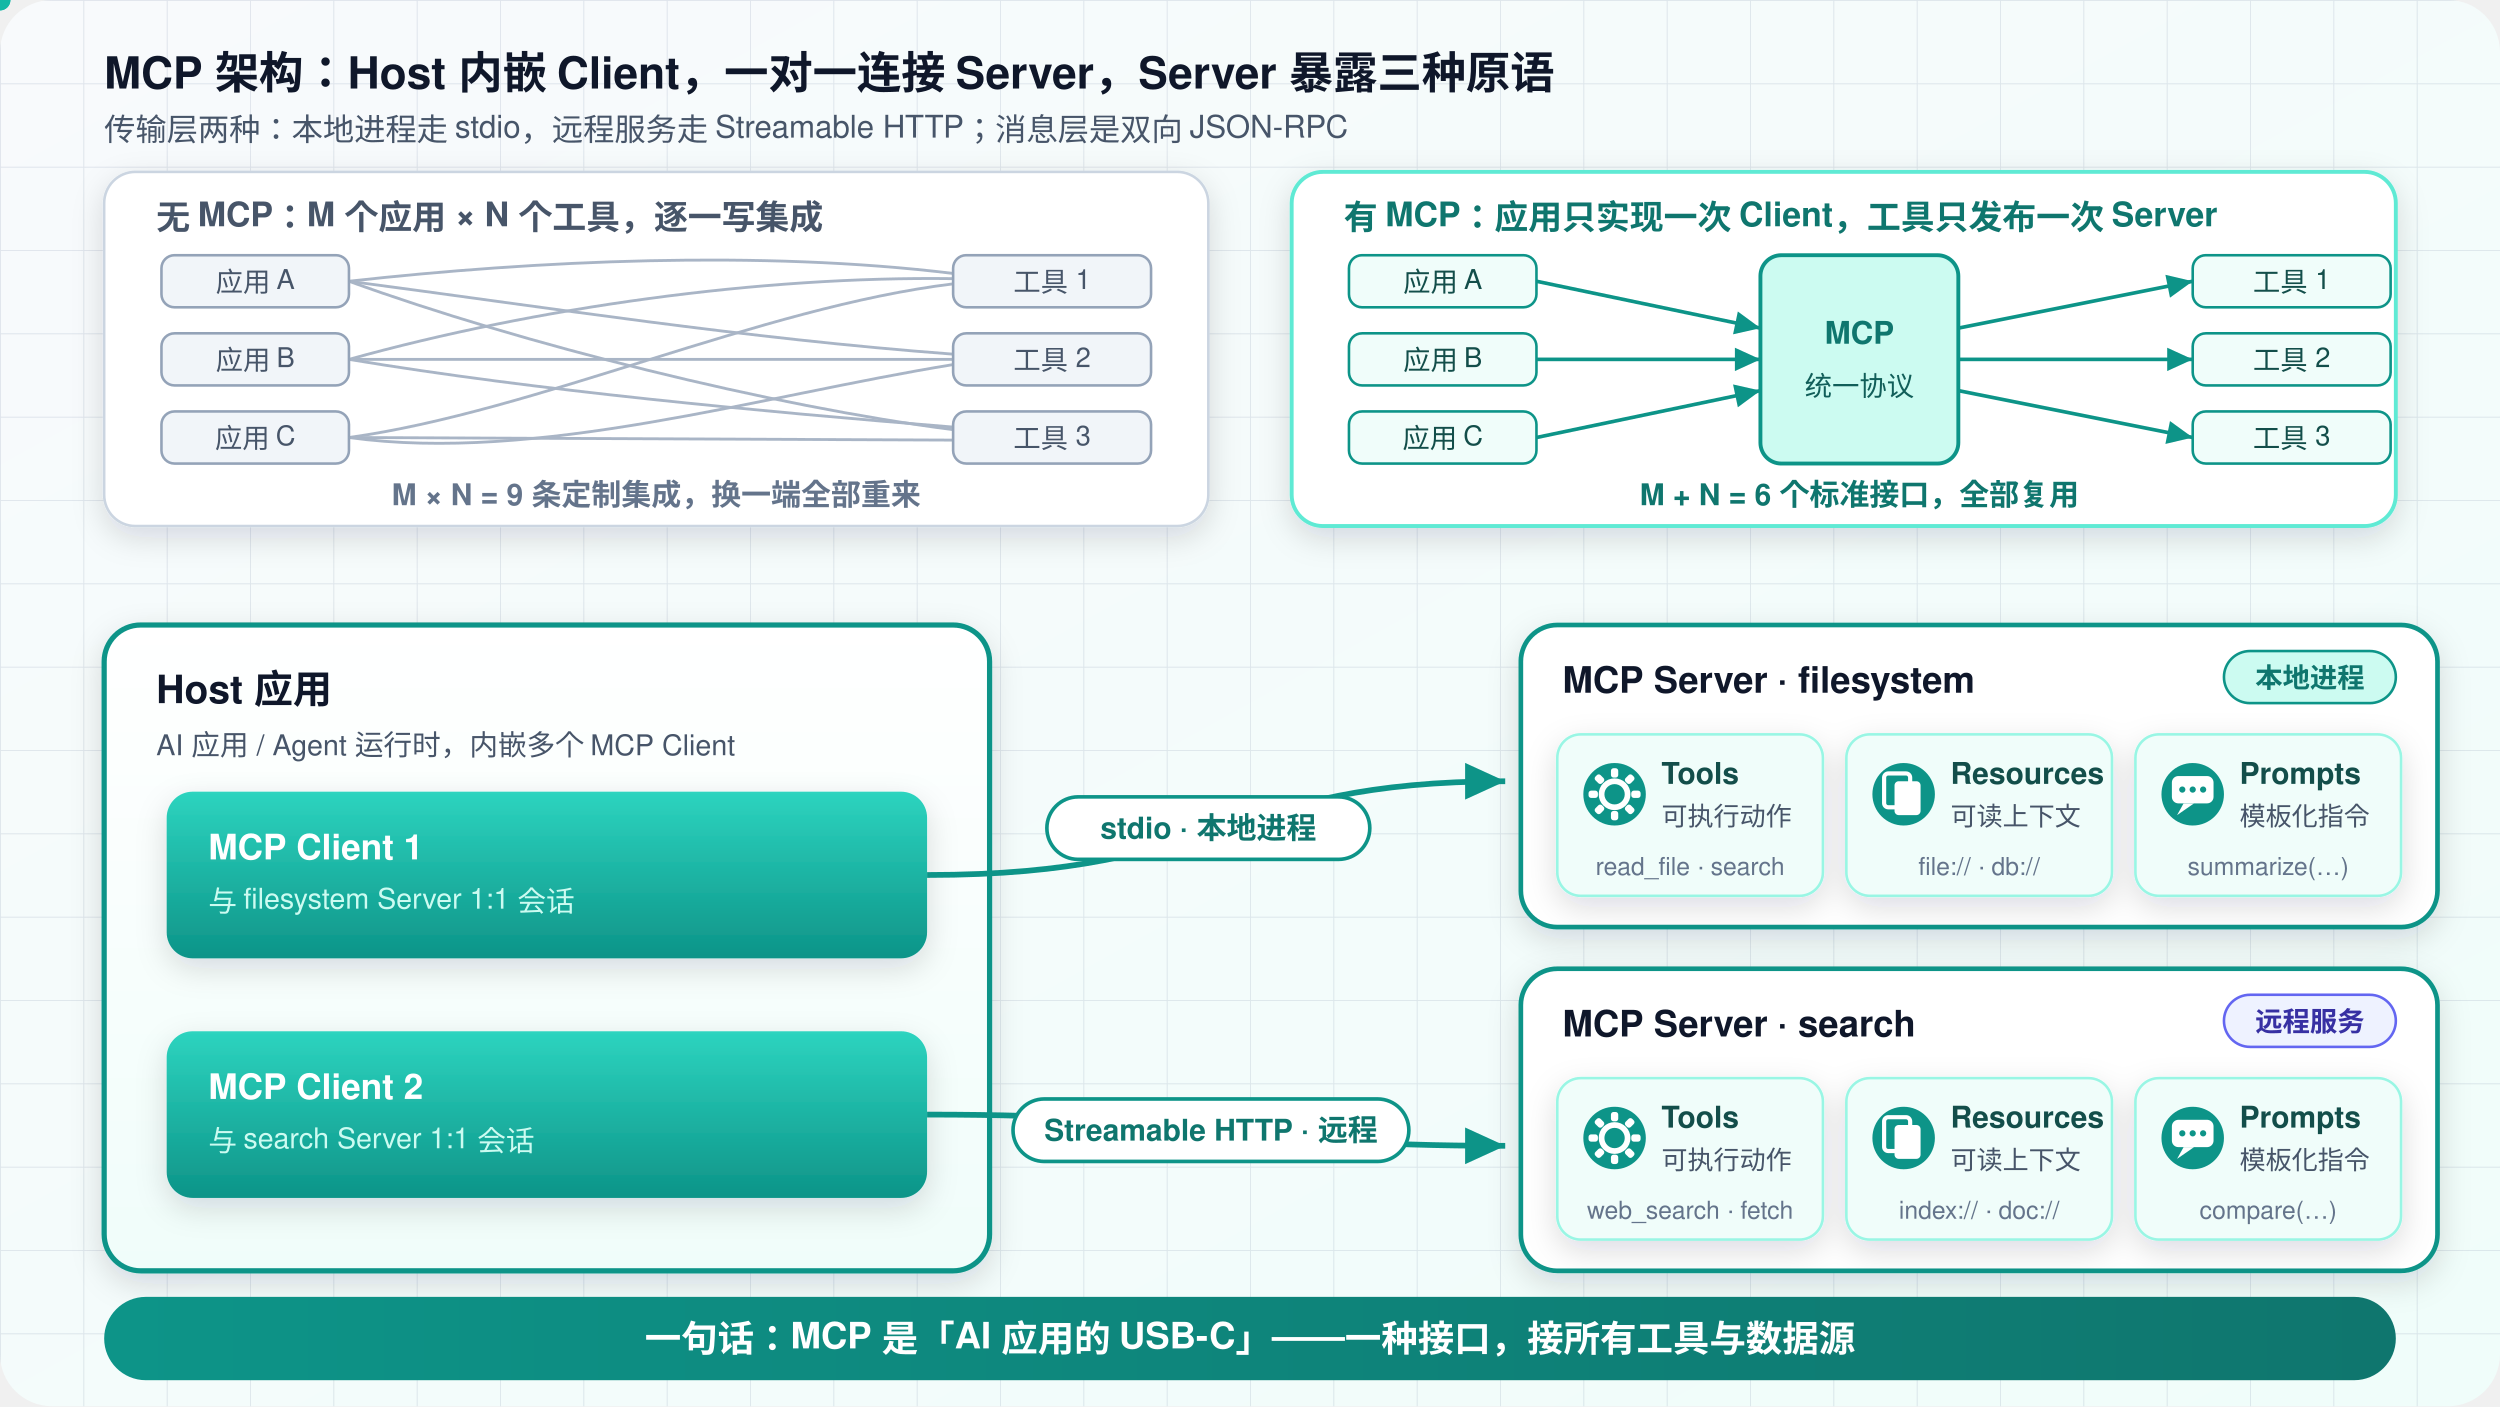
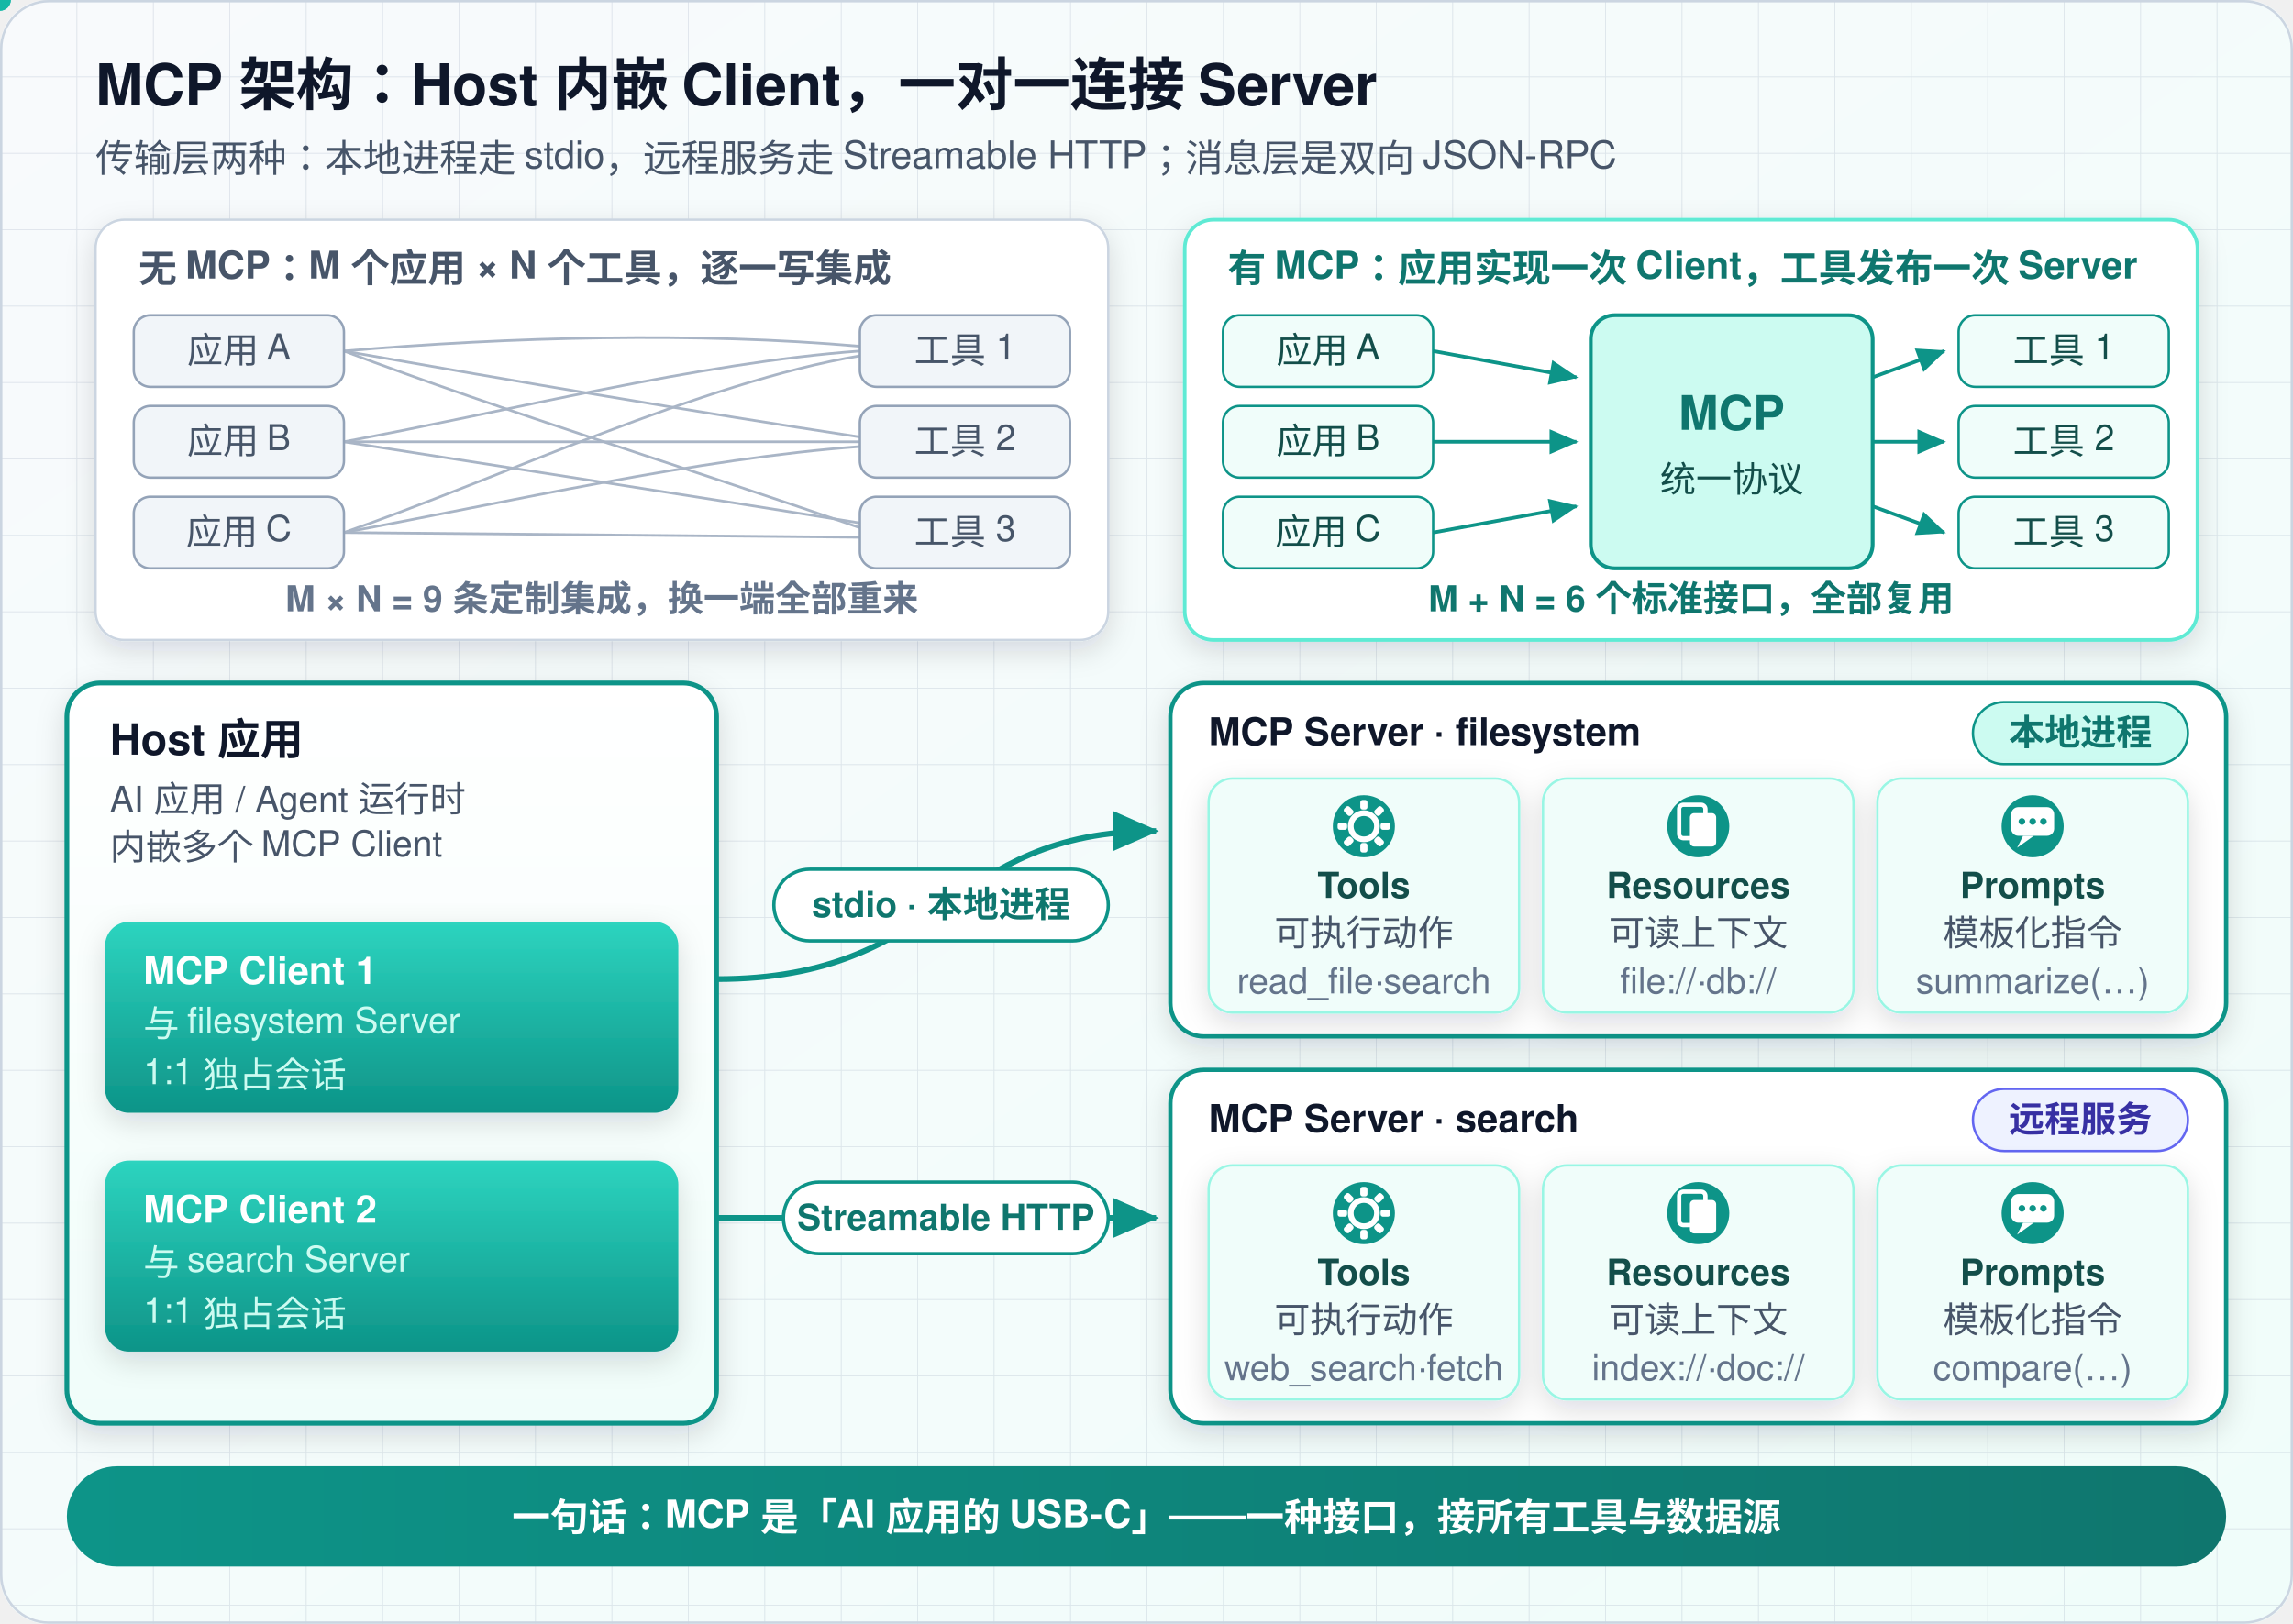
- <svg xmlns="http://www.w3.org/2000/svg" viewBox="0 0 960 540" width="960" height="540" font-family="-apple-system,Segoe UI,Helvetica,Arial,sans-serif" font-size="13" role="img" aria-label="MCP 架构图：Host 应用内嵌两个 MCP Client，经 stdio 与 Streamable HTTP 一对一连接两个 MCP Server，Server 暴露 Tools、Resources、Prompts 三种原语；顶部对比无 MCP 时 M 乘 N 与有 MCP 时 M 加 N">
+ <svg xmlns="http://www.w3.org/2000/svg" viewBox="0 0 960 680" width="960" height="680" font-family="-apple-system,Segoe UI,Helvetica,Arial,sans-serif" font-size="15" role="img" aria-label="MCP 架构图：Host 应用内嵌两个 MCP Client，经 stdio 与 Streamable HTTP 一对一连接两个 MCP Server，Server 暴露 Tools、Resources、Prompts 三种原语；顶部对比无 MCP 时 M 乘 N 与有 MCP 时 M 加 N">
  <defs>
    <linearGradient id="bg" x1="0" y1="0" x2="1" y2="1">
      <stop offset="0%" stop-color="#f8fafc" />
      <stop offset="100%" stop-color="#f0fdfa" />
    </linearGradient>
    <linearGradient id="gHost" x1="0" y1="0" x2="0" y2="1">
      <stop offset="0%" stop-color="#ffffff" />
      <stop offset="100%" stop-color="#f0fdfa" />
    </linearGradient>
    <linearGradient id="gClient" x1="0" y1="0" x2="0" y2="1">
      <stop offset="0%" stop-color="#2dd4bf" />
      <stop offset="100%" stop-color="#0d9488" />
    </linearGradient>
    <linearGradient id="gBanner" x1="0" y1="0" x2="1" y2="0">
      <stop offset="0%" stop-color="#0d9488" />
      <stop offset="100%" stop-color="#0f766e" />
    </linearGradient>
    <filter id="sh" x="-20%" y="-20%" width="140%" height="140%">
      <feDropShadow dx="0" dy="4" stdDeviation="6" flood-color="#0f172a" flood-opacity="0.14" />
    </filter>
-     <marker id="arrTeal" markerWidth="10" markerHeight="10" refX="7" refY="3.2" orient="auto">
-       <path d="M0,0 L7,3.2 L0,6.4 z" fill="#0d9488" />
+     <marker id="arrTeal" markerWidth="11" markerHeight="11" refX="7.5" refY="3.5" orient="auto">
+       <path d="M0,0 L8,3.5 L0,7 z" fill="#0d9488" />
    </marker>
    <pattern id="grid" width="32" height="32" patternUnits="userSpaceOnUse">
      <path d="M32 0 L0 0 0 32" fill="none" stroke="#94a3b8" stroke-width="0.7" opacity="0.25" />
    </pattern>
  </defs>
-   <rect width="960" height="540" rx="20" fill="url(#bg)" />
-   <rect width="960" height="540" rx="20" fill="url(#grid)" />
-   <text x="40" y="34" font-size="17" font-weight="700" fill="#0f172a">MCP 架构：Host 内嵌 Client，一对一连接 Server，Server 暴露三种原语</text>
-   <text x="40" y="54" font-size="12" fill="#475569">传输层两种：本地进程走 stdio，远程服务走 Streamable HTTP；消息层是双向 JSON-RPC</text>
-   <g>
-     <rect x="40" y="66" width="424" height="136" rx="12" fill="#ffffff" stroke="#cbd5e1" filter="url(#sh)" />
-     <text x="60" y="88" font-size="13" font-weight="700" fill="#475569">无 MCP：M 个应用 × N 个工具，逐一写集成</text>
+   <rect width="960" height="680" rx="20" fill="url(#bg)" />
+   <rect width="960" height="680" rx="20" fill="url(#grid)" />
+   <rect x="0.5" y="0.5" width="959" height="679" rx="20" fill="none" stroke="#cbd5e1" />
+   <text x="40" y="44" font-size="24" font-weight="700" fill="#0f172a">MCP 架构：Host 内嵌 Client，一对一连接 Server</text>
+   <text x="40" y="72" font-size="16" fill="#475569">传输层两种：本地进程走 stdio，远程服务走 Streamable HTTP；消息层是双向 JSON-RPC</text>
+   <g>
+     <rect x="40" y="92" width="424" height="176" rx="12" fill="#ffffff" stroke="#cbd5e1" filter="url(#sh)" />
+     <text x="58" y="118" font-size="16" font-weight="700" fill="#475569">无 MCP：M 个应用 × N 个工具，逐一写集成</text>
    <g fill="#f1f5f9" stroke="#94a3b8">
-       <rect x="62" y="98" width="72" height="20" rx="5" />
-       <rect x="62" y="128" width="72" height="20" rx="5" />
-       <rect x="62" y="158" width="72" height="20" rx="5" />
-       <rect x="366" y="98" width="76" height="20" rx="5" />
-       <rect x="366" y="128" width="76" height="20" rx="5" />
-       <rect x="366" y="158" width="76" height="20" rx="5" />
-     </g>
-     <g font-size="10.5" fill="#475569">
-       <text x="98" y="112" text-anchor="middle">应用 A</text>
-       <text x="98" y="142" text-anchor="middle">应用 B</text>
-       <text x="98" y="172" text-anchor="middle">应用 C</text>
-       <text x="404" y="112" text-anchor="middle">工具 1</text>
-       <text x="404" y="142" text-anchor="middle">工具 2</text>
-       <text x="404" y="172" text-anchor="middle">工具 3</text>
+       <rect x="56" y="132" width="88" height="30" rx="7" />
+       <rect x="56" y="170" width="88" height="30" rx="7" />
+       <rect x="56" y="208" width="88" height="30" rx="7" />
+       <rect x="360" y="132" width="88" height="30" rx="7" />
+       <rect x="360" y="170" width="88" height="30" rx="7" />
+       <rect x="360" y="208" width="88" height="30" rx="7" />
    </g>
    <g stroke="#94a3b8" stroke-width="1.1" fill="none" opacity="0.8">
-       <path d="M134 108 C 206 100, 292 96, 366 105" />
-       <path d="M134 108 C 210 118, 286 130, 366 136" />
-       <path d="M134 108 C 200 132, 296 156, 366 165" />
-       <path d="M134 138 C 206 118, 292 106, 366 107" />
-       <path d="M134 138 L 366 138" />
-       <path d="M134 138 C 206 150, 292 158, 366 164" />
-       <path d="M134 168 C 206 178, 292 152, 366 140" />
-       <path d="M134 168 C 206 158, 292 118, 366 109" />
-       <path d="M134 168 L 366 169" />
-     </g>
-     <text x="252" y="194" text-anchor="middle" font-size="11.5" font-weight="700" fill="#64748b">M × N = 9 条定制集成，换一端全部重来</text>
-   </g>
-   <g>
-     <rect x="496" y="66" width="424" height="136" rx="12" fill="#ffffff" stroke="#5eead4" stroke-width="1.5" filter="url(#sh)" />
-     <text x="516" y="88" font-size="13" font-weight="700" fill="#0f766e">有 MCP：应用只实现一次 Client，工具只发布一次 Server</text>
+       <path d="M144 147 C 214 141, 292 139, 360 145" />
+       <path d="M144 147 C 218 160, 288 172, 360 183" />
+       <path d="M144 147 C 210 172, 294 198, 360 221" />
+       <path d="M144 185 C 214 172, 292 152, 360 147" />
+       <path d="M144 185 L 360 185" />
+       <path d="M144 185 C 214 196, 292 208, 360 219" />
+       <path d="M144 223 C 214 210, 292 192, 360 187" />
+       <path d="M144 223 C 210 200, 294 160, 360 149" />
+       <path d="M144 223 L 360 225" />
+     </g>
+     <g font-size="15" fill="#475569" text-anchor="middle">
+       <text x="100" y="152">应用 A</text>
+       <text x="100" y="190">应用 B</text>
+       <text x="100" y="228">应用 C</text>
+       <text x="404" y="152">工具 1</text>
+       <text x="404" y="190">工具 2</text>
+       <text x="404" y="228">工具 3</text>
+     </g>
+     <text x="252" y="256" text-anchor="middle" font-size="15" font-weight="700" fill="#64748b">M × N = 9 条定制集成，换一端全部重来</text>
+   </g>
+   <g>
+     <rect x="496" y="92" width="424" height="176" rx="12" fill="#ffffff" stroke="#5eead4" stroke-width="1.5" filter="url(#sh)" />
+     <text x="514" y="118" font-size="16" font-weight="700" fill="#0f766e">有 MCP：应用实现一次 Client，工具发布一次 Server</text>
    <g fill="#f0fdfa" stroke="#0d9488">
-       <rect x="518" y="98" width="72" height="20" rx="5" />
-       <rect x="518" y="128" width="72" height="20" rx="5" />
-       <rect x="518" y="158" width="72" height="20" rx="5" />
-       <rect x="842" y="98" width="76" height="20" rx="5" />
-       <rect x="842" y="128" width="76" height="20" rx="5" />
-       <rect x="842" y="158" width="76" height="20" rx="5" />
-     </g>
-     <g font-size="10.5" fill="#134e4a">
-       <text x="554" y="112" text-anchor="middle">应用 A</text>
-       <text x="554" y="142" text-anchor="middle">应用 B</text>
-       <text x="554" y="172" text-anchor="middle">应用 C</text>
-       <text x="880" y="112" text-anchor="middle">工具 1</text>
-       <text x="880" y="142" text-anchor="middle">工具 2</text>
-       <text x="880" y="172" text-anchor="middle">工具 3</text>
-     </g>
-     <rect x="676" y="98" width="76" height="80" rx="8" fill="#ccfbf1" stroke="#0d9488" stroke-width="1.5" />
-     <text x="714" y="132" text-anchor="middle" font-size="12" font-weight="700" fill="#0f766e">MCP</text>
-     <text x="714" y="152" text-anchor="middle" font-size="10.5" fill="#115e59">统一协议</text>
-     <g stroke="#0d9488" stroke-width="1.4" fill="none">
-       <path d="M590 108 L 676 126" marker-end="url(#arrTeal)" />
-       <path d="M590 138 L 676 138" marker-end="url(#arrTeal)" />
-       <path d="M590 168 L 676 150" marker-end="url(#arrTeal)" />
-       <path d="M752 126 L 842 108" marker-end="url(#arrTeal)" />
-       <path d="M752 138 L 842 138" marker-end="url(#arrTeal)" />
-       <path d="M752 150 L 842 168" marker-end="url(#arrTeal)" />
-     </g>
-     <text x="714" y="194" text-anchor="middle" font-size="11.5" font-weight="700" fill="#0f766e">M + N = 6 个标准接口，全部复用</text>
-   </g>
-   <g>
-     <rect x="40" y="240" width="340" height="248" rx="14" fill="url(#gHost)" stroke="#0d9488" stroke-width="2" filter="url(#sh)" />
-     <text x="60" y="270" font-size="15" font-weight="700" fill="#0f172a">Host 应用</text>
-     <text x="60" y="290" font-size="11" fill="#475569">AI 应用 / Agent 运行时，内嵌多个 MCP Client</text>
+       <rect x="512" y="132" width="88" height="30" rx="7" />
+       <rect x="512" y="170" width="88" height="30" rx="7" />
+       <rect x="512" y="208" width="88" height="30" rx="7" />
+       <rect x="820" y="132" width="88" height="30" rx="7" />
+       <rect x="820" y="170" width="88" height="30" rx="7" />
+       <rect x="820" y="208" width="88" height="30" rx="7" />
+     </g>
+     <rect x="666" y="132" width="118" height="106" rx="10" fill="#ccfbf1" stroke="#0d9488" stroke-width="1.6" />
+     <g stroke="#0d9488" stroke-width="1.5" fill="none">
+       <path d="M600 147 L 660 158" marker-end="url(#arrTeal)" />
+       <path d="M600 185 L 660 185" marker-end="url(#arrTeal)" />
+       <path d="M600 223 L 660 212" marker-end="url(#arrTeal)" />
+       <path d="M784 158 L 814 147" marker-end="url(#arrTeal)" />
+       <path d="M784 185 L 814 185" marker-end="url(#arrTeal)" />
+       <path d="M784 212 L 814 223" marker-end="url(#arrTeal)" />
+     </g>
+     <g font-size="15" fill="#134e4a" text-anchor="middle">
+       <text x="556" y="152">应用 A</text>
+       <text x="556" y="190">应用 B</text>
+       <text x="556" y="228">应用 C</text>
+       <text x="864" y="152">工具 1</text>
+       <text x="864" y="190">工具 2</text>
+       <text x="864" y="228">工具 3</text>
+       <text x="725" y="180" font-size="20" font-weight="700" fill="#0f766e">MCP</text>
+       <text x="725" y="206">统一协议</text>
+     </g>
+     <text x="708" y="256" text-anchor="middle" font-size="15" font-weight="700" fill="#0f766e">M + N = 6 个标准接口，全部复用</text>
+   </g>
+   <g>
+     <rect x="28" y="286" width="272" height="310" rx="14" fill="url(#gHost)" stroke="#0d9488" stroke-width="2" filter="url(#sh)" />
+     <text x="46" y="316" font-size="18" font-weight="700" fill="#0f172a">Host 应用</text>
+     <text x="46" y="340" font-size="15" fill="#475569">AI 应用 / Agent 运行时</text>
+     <text x="46" y="360" font-size="15" fill="#475569">内嵌多个 MCP Client</text>
    <g filter="url(#sh)">
-       <rect x="64" y="304" width="292" height="64" rx="10" fill="url(#gClient)" />
-       <rect x="64" y="396" width="292" height="64" rx="10" fill="url(#gClient)" />
-     </g>
-     <text x="80" y="330" font-size="13.5" font-weight="700" fill="#ffffff">MCP Client 1</text>
-     <text x="80" y="350" font-size="11" fill="#ccfbf1">与 filesystem Server 1:1 会话</text>
-     <text x="80" y="422" font-size="13.5" font-weight="700" fill="#ffffff">MCP Client 2</text>
-     <text x="80" y="442" font-size="11" fill="#ccfbf1">与 search Server 1:1 会话</text>
-   </g>
-   <g>
-     <rect x="584" y="240" width="352" height="116" rx="14" fill="#ffffff" stroke="#0d9488" stroke-width="1.8" filter="url(#sh)" />
-     <text x="600" y="266" font-size="14" font-weight="700" fill="#0f172a">MCP Server · filesystem</text>
-     <rect x="854" y="250" width="66" height="20" rx="10" fill="#ccfbf1" stroke="#0d9488" />
-     <text x="887" y="264" text-anchor="middle" font-size="10.5" font-weight="700" fill="#0f766e">本地进程</text>
+       <rect x="44" y="386" width="240" height="80" rx="10" fill="url(#gClient)" />
+       <rect x="44" y="486" width="240" height="80" rx="10" fill="url(#gClient)" />
+     </g>
+     <text x="60" y="412" font-size="16" font-weight="700" fill="#ffffff">MCP Client 1</text>
+     <text x="60" y="434" font-size="15" fill="#ccfbf1">与 filesystem Server</text>
+     <text x="60" y="454" font-size="15" fill="#ccfbf1">1:1 独占会话</text>
+     <text x="60" y="512" font-size="16" font-weight="700" fill="#ffffff">MCP Client 2</text>
+     <text x="60" y="534" font-size="15" fill="#ccfbf1">与 search Server</text>
+     <text x="60" y="554" font-size="15" fill="#ccfbf1">1:1 独占会话</text>
+   </g>
+   <g>
+     <rect x="490" y="286" width="442" height="148" rx="14" fill="#ffffff" stroke="#0d9488" stroke-width="1.8" filter="url(#sh)" />
+     <text x="506" y="312" font-size="16" font-weight="700" fill="#0f172a">MCP Server · filesystem</text>
+     <rect x="826" y="294" width="90" height="26" rx="13" fill="#ccfbf1" stroke="#0d9488" />
+     <text x="871" y="312" text-anchor="middle" font-size="15" font-weight="700" fill="#0f766e">本地进程</text>
    <g filter="url(#sh)">
-       <rect x="598" y="282" width="102" height="62" rx="9" fill="#f0fdfa" stroke="#99f6e4" />
-       <rect x="709" y="282" width="102" height="62" rx="9" fill="#f0fdfa" stroke="#99f6e4" />
-       <rect x="820" y="282" width="102" height="62" rx="9" fill="#f0fdfa" stroke="#99f6e4" />
-     </g>
-     <circle cx="620" cy="305" r="12" fill="#0d9488" />
-     <g transform="translate(620,305)">
-       <circle r="5" fill="none" stroke="#ffffff" stroke-width="2.2" />
+       <rect x="506" y="326" width="130" height="98" rx="10" fill="#f0fdfa" stroke="#99f6e4" />
+       <rect x="646" y="326" width="130" height="98" rx="10" fill="#f0fdfa" stroke="#99f6e4" />
+       <rect x="786" y="326" width="130" height="98" rx="10" fill="#f0fdfa" stroke="#99f6e4" />
+     </g>
+     <circle cx="571" cy="346" r="13" fill="#0d9488" />
+     <g transform="translate(571,346)">
+       <circle r="5.5" fill="none" stroke="#ffffff" stroke-width="2.4" />
      <g fill="#ffffff">
-         <rect x="-1.4" y="-10" width="2.8" height="3.6" rx="1" />
-         <rect x="-1.4" y="-10" width="2.8" height="3.6" rx="1" transform="rotate(45)" />
-         <rect x="-1.4" y="-10" width="2.8" height="3.6" rx="1" transform="rotate(90)" />
-         <rect x="-1.4" y="-10" width="2.8" height="3.6" rx="1" transform="rotate(135)" />
-         <rect x="-1.4" y="-10" width="2.8" height="3.6" rx="1" transform="rotate(180)" />
-         <rect x="-1.4" y="-10" width="2.8" height="3.6" rx="1" transform="rotate(225)" />
-         <rect x="-1.4" y="-10" width="2.8" height="3.6" rx="1" transform="rotate(270)" />
-         <rect x="-1.4" y="-10" width="2.8" height="3.6" rx="1" transform="rotate(315)" />
+         <rect x="-1.5" y="-11" width="3" height="4" rx="1" />
+         <rect x="-1.5" y="-11" width="3" height="4" rx="1" transform="rotate(45)" />
+         <rect x="-1.5" y="-11" width="3" height="4" rx="1" transform="rotate(90)" />
+         <rect x="-1.5" y="-11" width="3" height="4" rx="1" transform="rotate(135)" />
+         <rect x="-1.5" y="-11" width="3" height="4" rx="1" transform="rotate(180)" />
+         <rect x="-1.5" y="-11" width="3" height="4" rx="1" transform="rotate(225)" />
+         <rect x="-1.5" y="-11" width="3" height="4" rx="1" transform="rotate(270)" />
+         <rect x="-1.5" y="-11" width="3" height="4" rx="1" transform="rotate(315)" />
      </g>
    </g>
-     <text x="638" y="301" font-size="11.5" font-weight="700" fill="#134e4a">Tools</text>
-     <text x="638" y="317" font-size="10" fill="#475569">可执行动作</text>
-     <text x="649" y="336" text-anchor="middle" font-size="9.5" fill="#64748b">read_file · search</text>
-     <circle cx="731" cy="305" r="12" fill="#0d9488" />
-     <g transform="translate(731,305)">
-       <rect x="-7.5" y="-8" width="10" height="13" rx="1.6" fill="none" stroke="#ffffff" stroke-width="1.6" />
-       <rect x="-3.5" y="-5" width="10" height="13" rx="1.6" fill="#ffffff" />
-     </g>
-     <text x="749" y="301" font-size="11.5" font-weight="700" fill="#134e4a">Resources</text>
-     <text x="749" y="317" font-size="10" fill="#475569">可读上下文</text>
-     <text x="760" y="336" text-anchor="middle" font-size="9.5" fill="#64748b">file:// · db://</text>
-     <circle cx="842" cy="305" r="12" fill="#0d9488" />
-     <g transform="translate(842,305)">
-       <rect x="-8" y="-7" width="16" height="10.5" rx="2.5" fill="#ffffff" />
-       <path d="M-3.5,3.5 L-6,8 L0.5,3.5 Z" fill="#ffffff" />
-       <circle cx="-4" cy="-1.8" r="1.2" fill="#0d9488" />
-       <circle cx="0" cy="-1.8" r="1.2" fill="#0d9488" />
-       <circle cx="4" cy="-1.8" r="1.2" fill="#0d9488" />
-     </g>
-     <text x="860" y="301" font-size="11.5" font-weight="700" fill="#134e4a">Prompts</text>
-     <text x="860" y="317" font-size="10" fill="#475569">模板化指令</text>
-     <text x="871" y="336" text-anchor="middle" font-size="9.5" fill="#64748b">summarize(…)</text>
-   </g>
-   <g>
-     <rect x="584" y="372" width="352" height="116" rx="14" fill="#ffffff" stroke="#0d9488" stroke-width="1.8" filter="url(#sh)" />
-     <text x="600" y="398" font-size="14" font-weight="700" fill="#0f172a">MCP Server · search</text>
-     <rect x="854" y="382" width="66" height="20" rx="10" fill="#eef2ff" stroke="#6366f1" />
-     <text x="887" y="396" text-anchor="middle" font-size="10.5" font-weight="700" fill="#3730a3">远程服务</text>
+     <circle cx="711" cy="346" r="13" fill="#0d9488" />
+     <g transform="translate(711,346)">
+       <rect x="-8" y="-9" width="11" height="14" rx="1.8" fill="none" stroke="#ffffff" stroke-width="1.8" />
+       <rect x="-3.5" y="-5.5" width="11" height="14" rx="1.8" fill="#ffffff" />
+     </g>
+     <circle cx="851" cy="346" r="13" fill="#0d9488" />
+     <g transform="translate(851,346)">
+       <rect x="-9" y="-8" width="18" height="12" rx="3" fill="#ffffff" />
+       <path d="M-4,4 L-6.5,9 L0.5,4 Z" fill="#ffffff" />
+       <circle cx="-4.5" cy="-2" r="1.4" fill="#0d9488" />
+       <circle cx="0" cy="-2" r="1.4" fill="#0d9488" />
+       <circle cx="4.5" cy="-2" r="1.4" fill="#0d9488" />
+     </g>
+     <g text-anchor="middle">
+       <text x="571" y="376" font-size="15" font-weight="700" fill="#134e4a">Tools</text>
+       <text x="571" y="396" font-size="15" fill="#475569">可执行动作</text>
+       <text x="571" y="416" font-size="15" fill="#64748b">read_file·search</text>
+       <text x="711" y="376" font-size="15" font-weight="700" fill="#134e4a">Resources</text>
+       <text x="711" y="396" font-size="15" fill="#475569">可读上下文</text>
+       <text x="711" y="416" font-size="15" fill="#64748b">file://·db://</text>
+       <text x="851" y="376" font-size="15" font-weight="700" fill="#134e4a">Prompts</text>
+       <text x="851" y="396" font-size="15" fill="#475569">模板化指令</text>
+       <text x="851" y="416" font-size="15" fill="#64748b">summarize(…)</text>
+     </g>
+   </g>
+   <g>
+     <rect x="490" y="448" width="442" height="148" rx="14" fill="#ffffff" stroke="#0d9488" stroke-width="1.8" filter="url(#sh)" />
+     <text x="506" y="474" font-size="16" font-weight="700" fill="#0f172a">MCP Server · search</text>
+     <rect x="826" y="456" width="90" height="26" rx="13" fill="#eef2ff" stroke="#6366f1" />
+     <text x="871" y="474" text-anchor="middle" font-size="15" font-weight="700" fill="#3730a3">远程服务</text>
    <g filter="url(#sh)">
-       <rect x="598" y="414" width="102" height="62" rx="9" fill="#f0fdfa" stroke="#99f6e4" />
-       <rect x="709" y="414" width="102" height="62" rx="9" fill="#f0fdfa" stroke="#99f6e4" />
-       <rect x="820" y="414" width="102" height="62" rx="9" fill="#f0fdfa" stroke="#99f6e4" />
-     </g>
-     <circle cx="620" cy="437" r="12" fill="#0d9488" />
-     <g transform="translate(620,437)">
-       <circle r="5" fill="none" stroke="#ffffff" stroke-width="2.2" />
+       <rect x="506" y="488" width="130" height="98" rx="10" fill="#f0fdfa" stroke="#99f6e4" />
+       <rect x="646" y="488" width="130" height="98" rx="10" fill="#f0fdfa" stroke="#99f6e4" />
+       <rect x="786" y="488" width="130" height="98" rx="10" fill="#f0fdfa" stroke="#99f6e4" />
+     </g>
+     <circle cx="571" cy="508" r="13" fill="#0d9488" />
+     <g transform="translate(571,508)">
+       <circle r="5.5" fill="none" stroke="#ffffff" stroke-width="2.4" />
      <g fill="#ffffff">
-         <rect x="-1.4" y="-10" width="2.8" height="3.6" rx="1" />
-         <rect x="-1.4" y="-10" width="2.8" height="3.6" rx="1" transform="rotate(45)" />
-         <rect x="-1.4" y="-10" width="2.8" height="3.6" rx="1" transform="rotate(90)" />
-         <rect x="-1.4" y="-10" width="2.8" height="3.6" rx="1" transform="rotate(135)" />
-         <rect x="-1.4" y="-10" width="2.8" height="3.6" rx="1" transform="rotate(180)" />
-         <rect x="-1.4" y="-10" width="2.8" height="3.6" rx="1" transform="rotate(225)" />
-         <rect x="-1.4" y="-10" width="2.8" height="3.6" rx="1" transform="rotate(270)" />
-         <rect x="-1.4" y="-10" width="2.8" height="3.6" rx="1" transform="rotate(315)" />
+         <rect x="-1.5" y="-11" width="3" height="4" rx="1" />
+         <rect x="-1.5" y="-11" width="3" height="4" rx="1" transform="rotate(45)" />
+         <rect x="-1.5" y="-11" width="3" height="4" rx="1" transform="rotate(90)" />
+         <rect x="-1.5" y="-11" width="3" height="4" rx="1" transform="rotate(135)" />
+         <rect x="-1.5" y="-11" width="3" height="4" rx="1" transform="rotate(180)" />
+         <rect x="-1.5" y="-11" width="3" height="4" rx="1" transform="rotate(225)" />
+         <rect x="-1.5" y="-11" width="3" height="4" rx="1" transform="rotate(270)" />
+         <rect x="-1.5" y="-11" width="3" height="4" rx="1" transform="rotate(315)" />
      </g>
    </g>
-     <text x="638" y="433" font-size="11.5" font-weight="700" fill="#134e4a">Tools</text>
-     <text x="638" y="449" font-size="10" fill="#475569">可执行动作</text>
-     <text x="649" y="468" text-anchor="middle" font-size="9.5" fill="#64748b">web_search · fetch</text>
-     <circle cx="731" cy="437" r="12" fill="#0d9488" />
-     <g transform="translate(731,437)">
-       <rect x="-7.5" y="-8" width="10" height="13" rx="1.6" fill="none" stroke="#ffffff" stroke-width="1.6" />
-       <rect x="-3.5" y="-5" width="10" height="13" rx="1.6" fill="#ffffff" />
-     </g>
-     <text x="749" y="433" font-size="11.5" font-weight="700" fill="#134e4a">Resources</text>
-     <text x="749" y="449" font-size="10" fill="#475569">可读上下文</text>
-     <text x="760" y="468" text-anchor="middle" font-size="9.5" fill="#64748b">index:// · doc://</text>
-     <circle cx="842" cy="437" r="12" fill="#0d9488" />
-     <g transform="translate(842,437)">
-       <rect x="-8" y="-7" width="16" height="10.5" rx="2.5" fill="#ffffff" />
-       <path d="M-3.5,3.5 L-6,8 L0.5,3.5 Z" fill="#ffffff" />
-       <circle cx="-4" cy="-1.8" r="1.2" fill="#0d9488" />
-       <circle cx="0" cy="-1.8" r="1.2" fill="#0d9488" />
-       <circle cx="4" cy="-1.8" r="1.2" fill="#0d9488" />
-     </g>
-     <text x="860" y="433" font-size="11.5" font-weight="700" fill="#134e4a">Prompts</text>
-     <text x="860" y="449" font-size="10" fill="#475569">模板化指令</text>
-     <text x="871" y="468" text-anchor="middle" font-size="9.5" fill="#64748b">compare(…)</text>
-   </g>
-   <path id="connA" d="M356 336 C 470 336, 470 300, 578 300" fill="none" stroke="#0d9488" stroke-width="2.2" marker-end="url(#arrTeal)" />
-   <path id="connB" d="M356 428 C 470 428, 470 440, 578 440" fill="none" stroke="#0d9488" stroke-width="2.2" marker-end="url(#arrTeal)" />
-   <rect x="402" y="306" width="124" height="24" rx="12" fill="#ffffff" stroke="#0d9488" stroke-width="1.4" />
-   <text x="464" y="322" text-anchor="middle" font-size="11.5" font-weight="700" fill="#0f766e">stdio · 本地进程</text>
-   <rect x="389" y="422" width="152" height="24" rx="12" fill="#ffffff" stroke="#0d9488" stroke-width="1.4" />
-   <text x="465" y="438" text-anchor="middle" font-size="11.5" font-weight="700" fill="#0f766e">Streamable HTTP · 远程</text>
-   <circle r="4" fill="#14b8a6">
-     <animateMotion dur="3s" repeatCount="indefinite" path="M356 336 C 470 336, 470 300, 578 300" />
+     <circle cx="711" cy="508" r="13" fill="#0d9488" />
+     <g transform="translate(711,508)">
+       <rect x="-8" y="-9" width="11" height="14" rx="1.8" fill="none" stroke="#ffffff" stroke-width="1.8" />
+       <rect x="-3.5" y="-5.5" width="11" height="14" rx="1.8" fill="#ffffff" />
+     </g>
+     <circle cx="851" cy="508" r="13" fill="#0d9488" />
+     <g transform="translate(851,508)">
+       <rect x="-9" y="-8" width="18" height="12" rx="3" fill="#ffffff" />
+       <path d="M-4,4 L-6.5,9 L0.5,4 Z" fill="#ffffff" />
+       <circle cx="-4.5" cy="-2" r="1.4" fill="#0d9488" />
+       <circle cx="0" cy="-2" r="1.4" fill="#0d9488" />
+       <circle cx="4.5" cy="-2" r="1.4" fill="#0d9488" />
+     </g>
+     <g text-anchor="middle">
+       <text x="571" y="538" font-size="15" font-weight="700" fill="#134e4a">Tools</text>
+       <text x="571" y="558" font-size="15" fill="#475569">可执行动作</text>
+       <text x="571" y="578" font-size="15" fill="#64748b">web_search·fetch</text>
+       <text x="711" y="538" font-size="15" font-weight="700" fill="#134e4a">Resources</text>
+       <text x="711" y="558" font-size="15" fill="#475569">可读上下文</text>
+       <text x="711" y="578" font-size="15" fill="#64748b">index://·doc://</text>
+       <text x="851" y="538" font-size="15" font-weight="700" fill="#134e4a">Prompts</text>
+       <text x="851" y="558" font-size="15" fill="#475569">模板化指令</text>
+       <text x="851" y="578" font-size="15" fill="#64748b">compare(…)</text>
+     </g>
+   </g>
+   <path id="connA" d="M300 410 C 396 410, 396 348, 484 348" fill="none" stroke="#0d9488" stroke-width="2.4" marker-end="url(#arrTeal)" />
+   <path id="connB" d="M300 510 L 484 510" fill="none" stroke="#0d9488" stroke-width="2.4" marker-end="url(#arrTeal)" />
+   <rect x="324" y="364" width="140" height="30" rx="15" fill="#ffffff" stroke="#0d9488" stroke-width="1.4" />
+   <text x="394" y="384" text-anchor="middle" font-size="15" font-weight="700" fill="#0f766e">stdio · 本地进程</text>
+   <rect x="328" y="495" width="136" height="30" rx="15" fill="#ffffff" stroke="#0d9488" stroke-width="1.4" />
+   <text x="396" y="515" text-anchor="middle" font-size="15" font-weight="700" fill="#0f766e">Streamable HTTP</text>
+   <circle r="4.5" fill="#14b8a6">
+     <animateMotion dur="3s" repeatCount="indefinite" path="M300 410 C 396 410, 396 348, 484 348" />
  </circle>
-   <circle r="4" fill="#14b8a6">
-     <animateMotion dur="4s" begin="1s" repeatCount="indefinite" path="M578 440 C 470 440, 470 428, 356 428" />
+   <circle r="4.5" fill="#14b8a6">
+     <animateMotion dur="4s" begin="1s" repeatCount="indefinite" path="M484 510 L 300 510" />
  </circle>
-   <rect x="40" y="498" width="880" height="32" rx="16" fill="url(#gBanner)" />
-   <text x="480" y="519" text-anchor="middle" font-size="14" font-weight="700" fill="#ffffff">一句话：MCP 是「AI 应用的 USB-C」——一种接口，接所有工具与数据源</text>
+   <rect x="28" y="614" width="904" height="42" rx="21" fill="url(#gBanner)" />
+   <text x="480" y="641" text-anchor="middle" font-size="16" font-weight="700" fill="#ffffff">一句话：MCP 是「AI 应用的 USB-C」——一种接口，接所有工具与数据源</text>
</svg>
